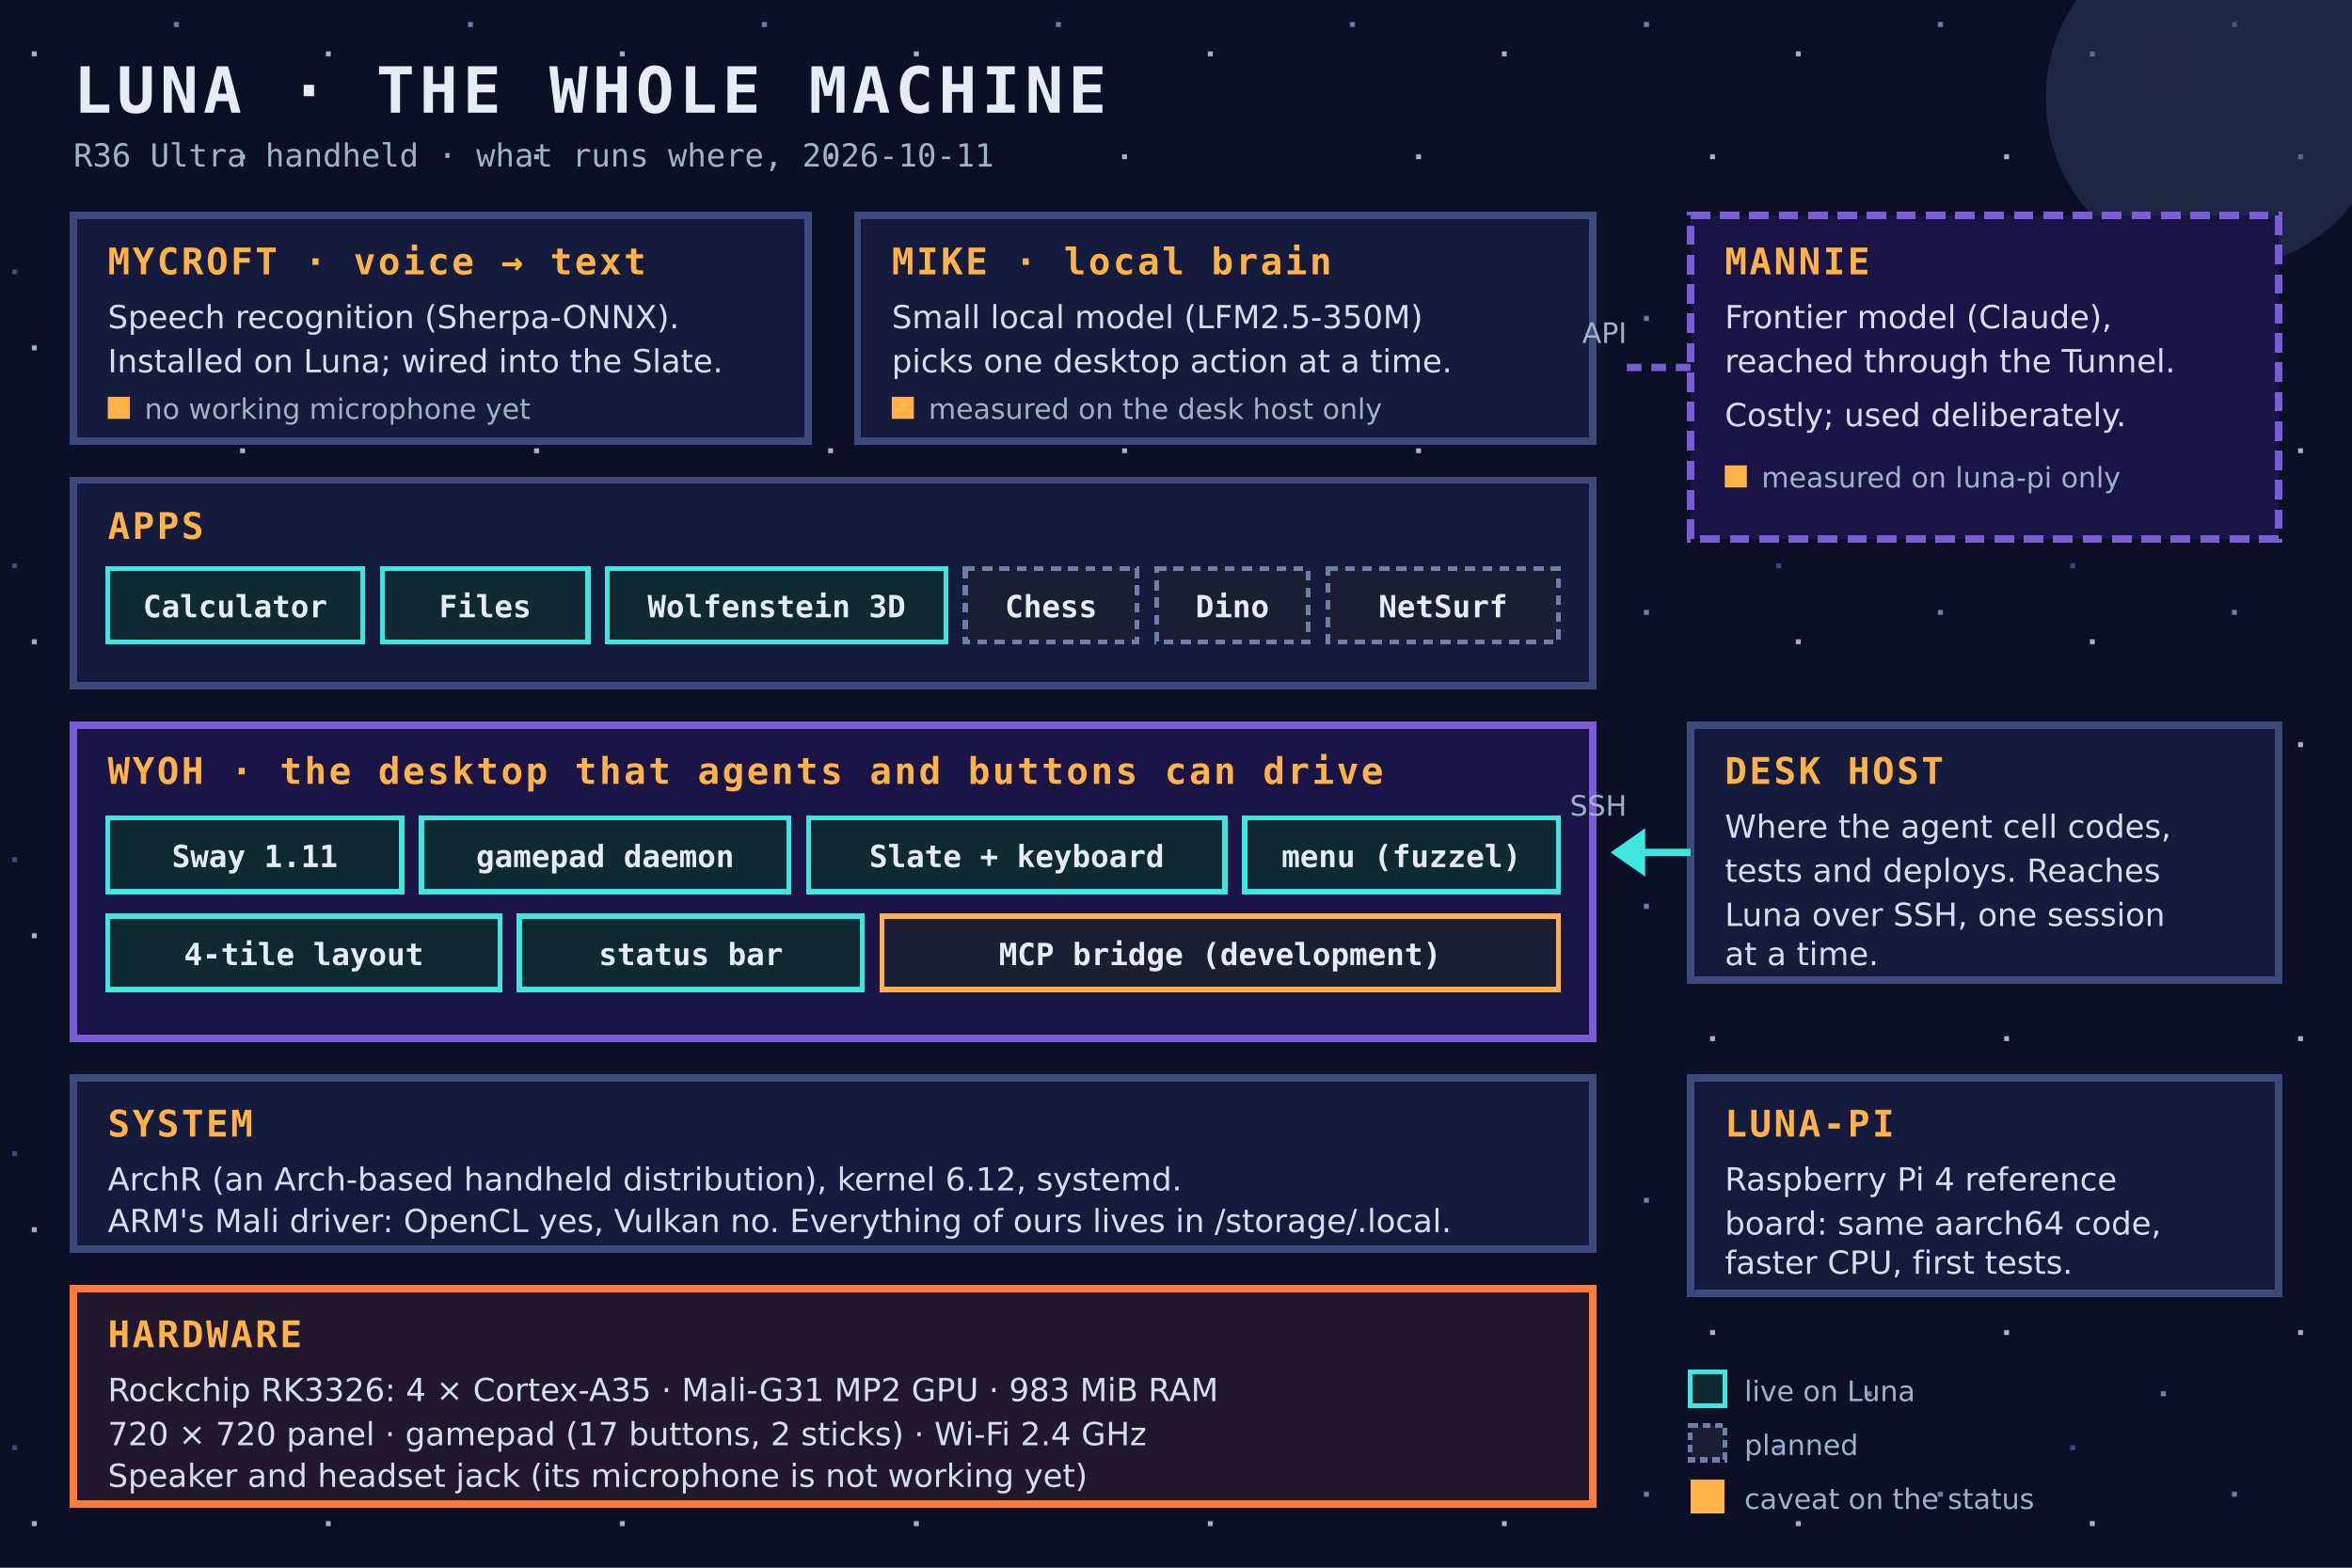
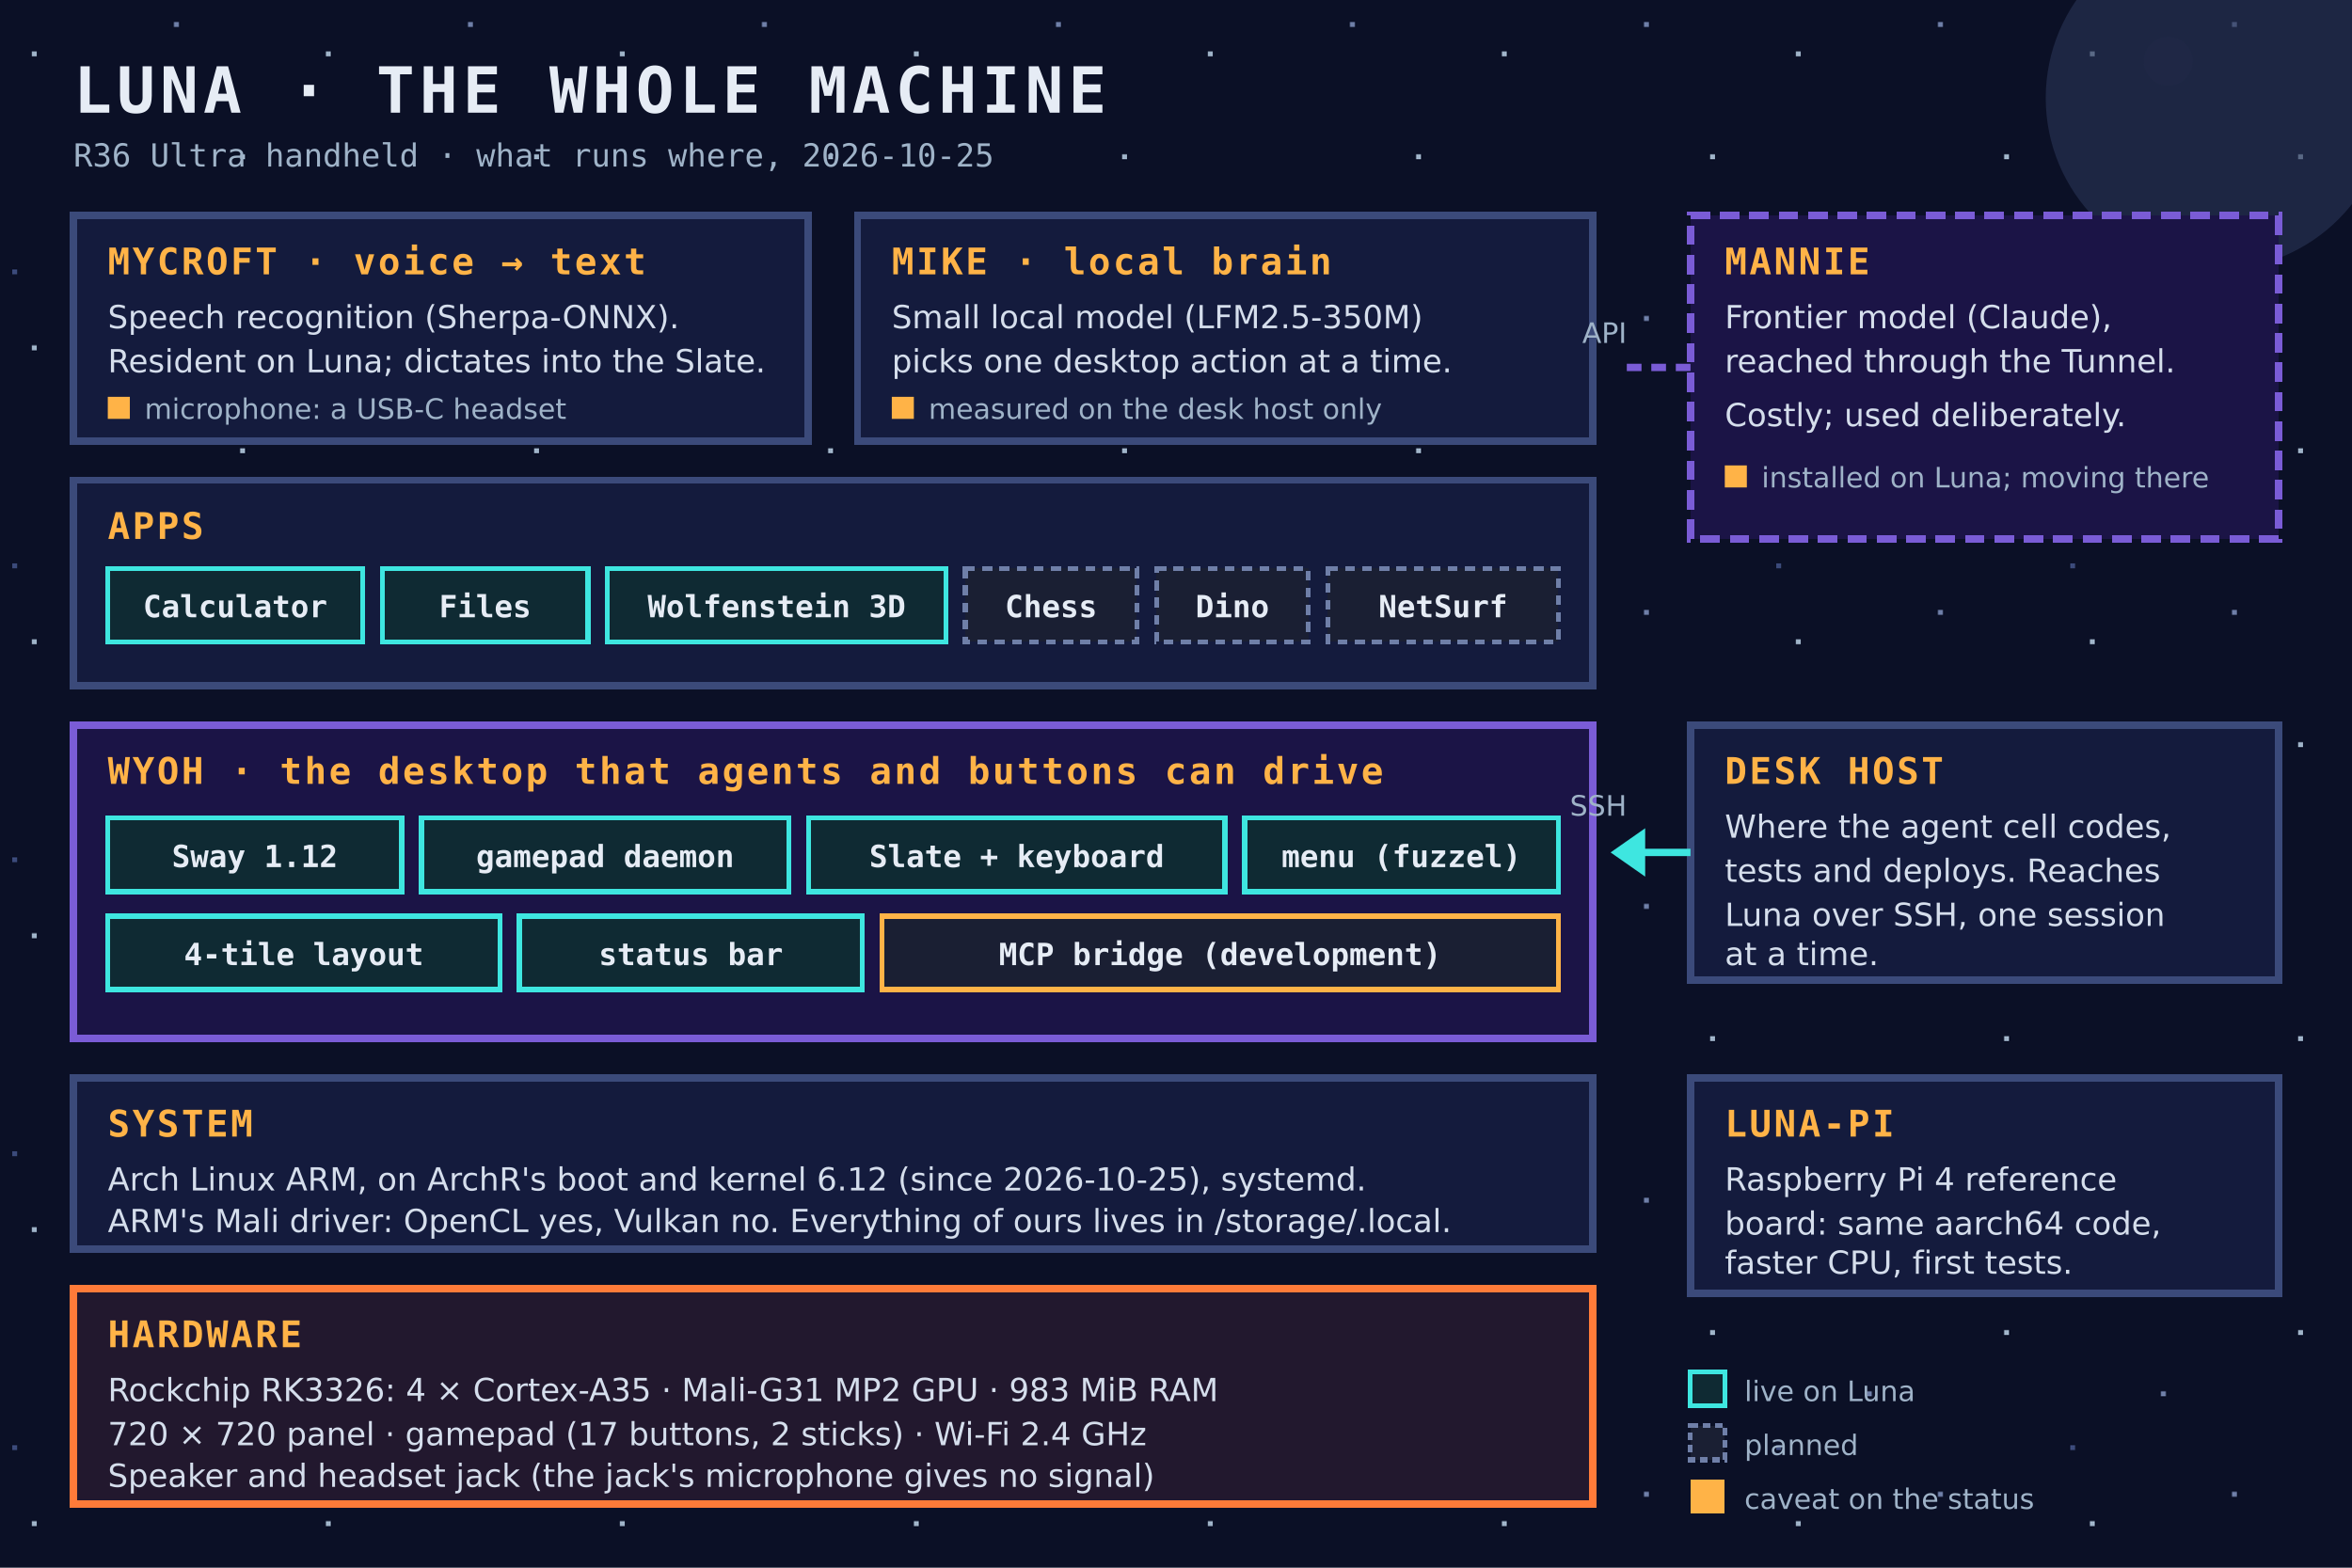
<svg xmlns="http://www.w3.org/2000/svg" viewBox="0 0 960 640" width="960" height="640" font-family="DejaVu Sans, Verdana, sans-serif">
  <defs>
    <pattern id="stars" width="120" height="120" patternUnits="userSpaceOnUse">
      <rect width="120" height="120" fill="#0b1026" />
      <rect x="13" y="21" width="2" height="2" fill="#9fb3c8" />
      <rect x="71" y="9" width="2" height="2" fill="#6f7fa8" />
      <rect x="98" y="63" width="2" height="2" fill="#9fb3c8" />
      <rect x="42" y="88" width="2" height="2" fill="#6f7fa8" />
      <rect x="5" y="110" width="2" height="2" fill="#3b4a7a" />
    </pattern>
  </defs>
  <style>
    .title { font: bold 26px 'DejaVu Sans Mono', monospace; fill: #e6ecf5; letter-spacing: 2px; }
    .sub { font: 13px 'DejaVu Sans Mono', monospace; fill: #9fb3c8; }
    .h { font: bold 15px 'DejaVu Sans Mono', monospace; fill: #ffb347; letter-spacing: 1px; }
    .t { font: 13px 'DejaVu Sans', sans-serif; fill: #d5deec; }
    .s { font: 11.5px 'DejaVu Sans', sans-serif; fill: #9fb3c8; }
    .chip { font: bold 12.5px 'DejaVu Sans Mono', monospace; fill: #e6ecf5; }
    .frame { fill: #141b3d; stroke: #3b4a7a; stroke-width: 3; }
    .hot { fill: #1b1446; stroke: #7a5cd6; stroke-width: 3; }
  </style>
  <rect width="960" height="640" fill="url(#stars)" />
  <circle cx="905" cy="40" r="70" fill="#2a3557" opacity="0.6" />
  <circle cx="885" cy="25" r="10" fill="#1f2846" opacity="0.7" />
  <text x="30" y="46" class="title">LUNA · THE WHOLE MACHINE</text>
-   <text x="30" y="68" class="sub">R36 Ultra handheld · what runs where, 2026-10-11</text>
+   <text x="30" y="68" class="sub">R36 Ultra handheld · what runs where, 2026-10-25</text>
  <rect x="30" y="88" width="300" height="92" class="frame" shape-rendering="crispEdges" />
  <text x="44" y="112" class="h">MYCROFT · voice → text</text>
  <text x="44" y="134" class="t">Speech recognition (Sherpa-ONNX).</text>
-   <text x="44" y="152" class="t">Installed on Luna; wired into the Slate.</text>
+   <text x="44" y="152" class="t">Resident on Luna; dictates into the Slate.</text>
  <rect x="44" y="162" width="9" height="9" fill="#ffb347" />
-   <text x="59" y="171" class="s">no working microphone yet</text>
+   <text x="59" y="171" class="s">microphone: a USB-C headset</text>
  <rect x="350" y="88" width="300" height="92" class="frame" shape-rendering="crispEdges" />
  <text x="364" y="112" class="h">MIKE · local brain</text>
  <text x="364" y="134" class="t">Small local model (LFM2.5-350M)</text>
  <text x="364" y="152" class="t">picks one desktop action at a time.</text>
  <rect x="364" y="162" width="9" height="9" fill="#ffb347" />
  <text x="379" y="171" class="s">measured on the desk host only</text>
  <rect x="30" y="196" width="620" height="84" class="frame" shape-rendering="crispEdges" />
  <text x="44" y="220" class="h">APPS</text>
  <g shape-rendering="crispEdges">
    <rect x="44" y="232" width="104" height="30" fill="#0f2a33" stroke="#3ee6e0" stroke-width="2" />
    <text x="96" y="252" class="chip" text-anchor="middle">Calculator</text>
    <rect x="156" y="232" width="84" height="30" fill="#0f2a33" stroke="#3ee6e0" stroke-width="2" />
    <text x="198" y="252" class="chip" text-anchor="middle">Files</text>
    <rect x="248" y="232" width="138" height="30" fill="#0f2a33" stroke="#3ee6e0" stroke-width="2" />
    <text x="317" y="252" class="chip" text-anchor="middle">Wolfenstein 3D</text>
    <rect x="394" y="232" width="70" height="30" fill="#1a1f33" stroke="#6f7fa8" stroke-width="2" stroke-dasharray="4 3" />
    <text x="429" y="252" class="chip" text-anchor="middle">Chess</text>
    <rect x="472" y="232" width="62" height="30" fill="#1a1f33" stroke="#6f7fa8" stroke-width="2" stroke-dasharray="4 3" />
    <text x="503" y="252" class="chip" text-anchor="middle">Dino</text>
    <rect x="542" y="232" width="94" height="30" fill="#1a1f33" stroke="#6f7fa8" stroke-width="2" stroke-dasharray="4 3" />
    <text x="589" y="252" class="chip" text-anchor="middle">NetSurf</text>
  </g>
  <rect x="30" y="296" width="620" height="128" class="hot" shape-rendering="crispEdges" />
  <text x="44" y="320" class="h">WYOH · the desktop that agents and buttons can drive</text>
  <g shape-rendering="crispEdges">
    <rect x="44" y="334" width="120" height="30" fill="#0f2a33" stroke="#3ee6e0" stroke-width="2" />
-     <text x="104" y="354" class="chip" text-anchor="middle">Sway 1.11</text>
+     <text x="104" y="354" class="chip" text-anchor="middle">Sway 1.12</text>
    <rect x="172" y="334" width="150" height="30" fill="#0f2a33" stroke="#3ee6e0" stroke-width="2" />
    <text x="247" y="354" class="chip" text-anchor="middle">gamepad daemon</text>
    <rect x="330" y="334" width="170" height="30" fill="#0f2a33" stroke="#3ee6e0" stroke-width="2" />
    <text x="415" y="354" class="chip" text-anchor="middle">Slate + keyboard</text>
    <rect x="508" y="334" width="128" height="30" fill="#0f2a33" stroke="#3ee6e0" stroke-width="2" />
    <text x="572" y="354" class="chip" text-anchor="middle">menu (fuzzel)</text>
    <rect x="44" y="374" width="160" height="30" fill="#0f2a33" stroke="#3ee6e0" stroke-width="2" />
    <text x="124" y="394" class="chip" text-anchor="middle">4-tile layout</text>
    <rect x="212" y="374" width="140" height="30" fill="#0f2a33" stroke="#3ee6e0" stroke-width="2" />
    <text x="282" y="394" class="chip" text-anchor="middle">status bar</text>
    <rect x="360" y="374" width="276" height="30" fill="#1a1f33" stroke="#ffb347" stroke-width="2" />
    <text x="498" y="394" class="chip" text-anchor="middle">MCP bridge (development)</text>
  </g>
  <rect x="30" y="440" width="620" height="70" class="frame" shape-rendering="crispEdges" />
  <text x="44" y="464" class="h">SYSTEM</text>
-   <text x="44" y="486" class="t">ArchR (an Arch-based handheld distribution), kernel 6.12, systemd.</text>
+   <text x="44" y="486" class="t">Arch Linux ARM, on ArchR's boot and kernel 6.12 (since 2026-10-25), systemd.</text>
  <text x="44" y="503" class="t">ARM's Mali driver: OpenCL yes, Vulkan no. Everything of ours lives in /storage/.local.</text>
  <rect x="30" y="526" width="620" height="88" fill="#22182e" stroke="#ff7b39" stroke-width="3" shape-rendering="crispEdges" />
  <text x="44" y="550" class="h">HARDWARE</text>
  <text x="44" y="572" class="t">Rockchip RK3326: 4 × Cortex-A35 · Mali-G31 MP2 GPU · 983 MiB RAM</text>
  <text x="44" y="590" class="t">720 × 720 panel · gamepad (17 buttons, 2 sticks) · Wi-Fi 2.4 GHz</text>
-   <text x="44" y="607" class="t">Speaker and headset jack (its microphone is not working yet)</text>
+   <text x="44" y="607" class="t">Speaker and headset jack (the jack's microphone gives no signal)</text>
  <rect x="690" y="88" width="240" height="132" fill="#1b1446" stroke="#7a5cd6" stroke-width="3" stroke-dasharray="8 4" shape-rendering="crispEdges" />
  <text x="704" y="112" class="h">MANNIE</text>
  <text x="704" y="134" class="t">Frontier model (Claude),</text>
  <text x="704" y="152" class="t">reached through the Tunnel.</text>
  <text x="704" y="174" class="t">Costly; used deliberately.</text>
  <rect x="704" y="190" width="9" height="9" fill="#ffb347" />
-   <text x="719" y="199" class="s">measured on luna-pi only</text>
+   <text x="719" y="199" class="s">installed on Luna; moving there</text>
  <rect x="690" y="296" width="240" height="104" class="frame" shape-rendering="crispEdges" />
  <text x="704" y="320" class="h">DESK HOST</text>
  <text x="704" y="342" class="t">Where the agent cell codes,</text>
  <text x="704" y="360" class="t">tests and deploys. Reaches</text>
  <text x="704" y="378" class="t">Luna over SSH, one session</text>
  <text x="704" y="394" class="t">at a time.</text>
  <rect x="690" y="440" width="240" height="88" class="frame" shape-rendering="crispEdges" />
  <text x="704" y="464" class="h">LUNA-PI</text>
  <text x="704" y="486" class="t">Raspberry Pi 4 reference</text>
  <text x="704" y="504" class="t">board: same aarch64 code,</text>
  <text x="704" y="520" class="t">faster CPU, first tests.</text>
  <g stroke="#3ee6e0" stroke-width="3" fill="none">
    <path d="M690 348 H660" />
    <path d="M660 348 l10 -7 v14 z" fill="#3ee6e0" />
  </g>
  <text x="664" y="333" class="s" text-anchor="end">SSH</text>
  <g stroke="#7a5cd6" stroke-width="3" fill="none" stroke-dasharray="6 4">
    <path d="M690 150 H660" />
  </g>
  <text x="664" y="140" class="s" text-anchor="end">API</text>
  <g shape-rendering="crispEdges">
    <rect x="690" y="560" width="14" height="14" fill="#0f2a33" stroke="#3ee6e0" stroke-width="2" />
    <text x="712" y="572" class="s">live on Luna</text>
    <rect x="690" y="582" width="14" height="14" fill="#1a1f33" stroke="#6f7fa8" stroke-width="2" stroke-dasharray="3 2" />
    <text x="712" y="594" class="s">planned</text>
    <rect x="690" y="604" width="14" height="14" fill="#ffb347" />
    <text x="712" y="616" class="s">caveat on the status</text>
  </g>
</svg>
